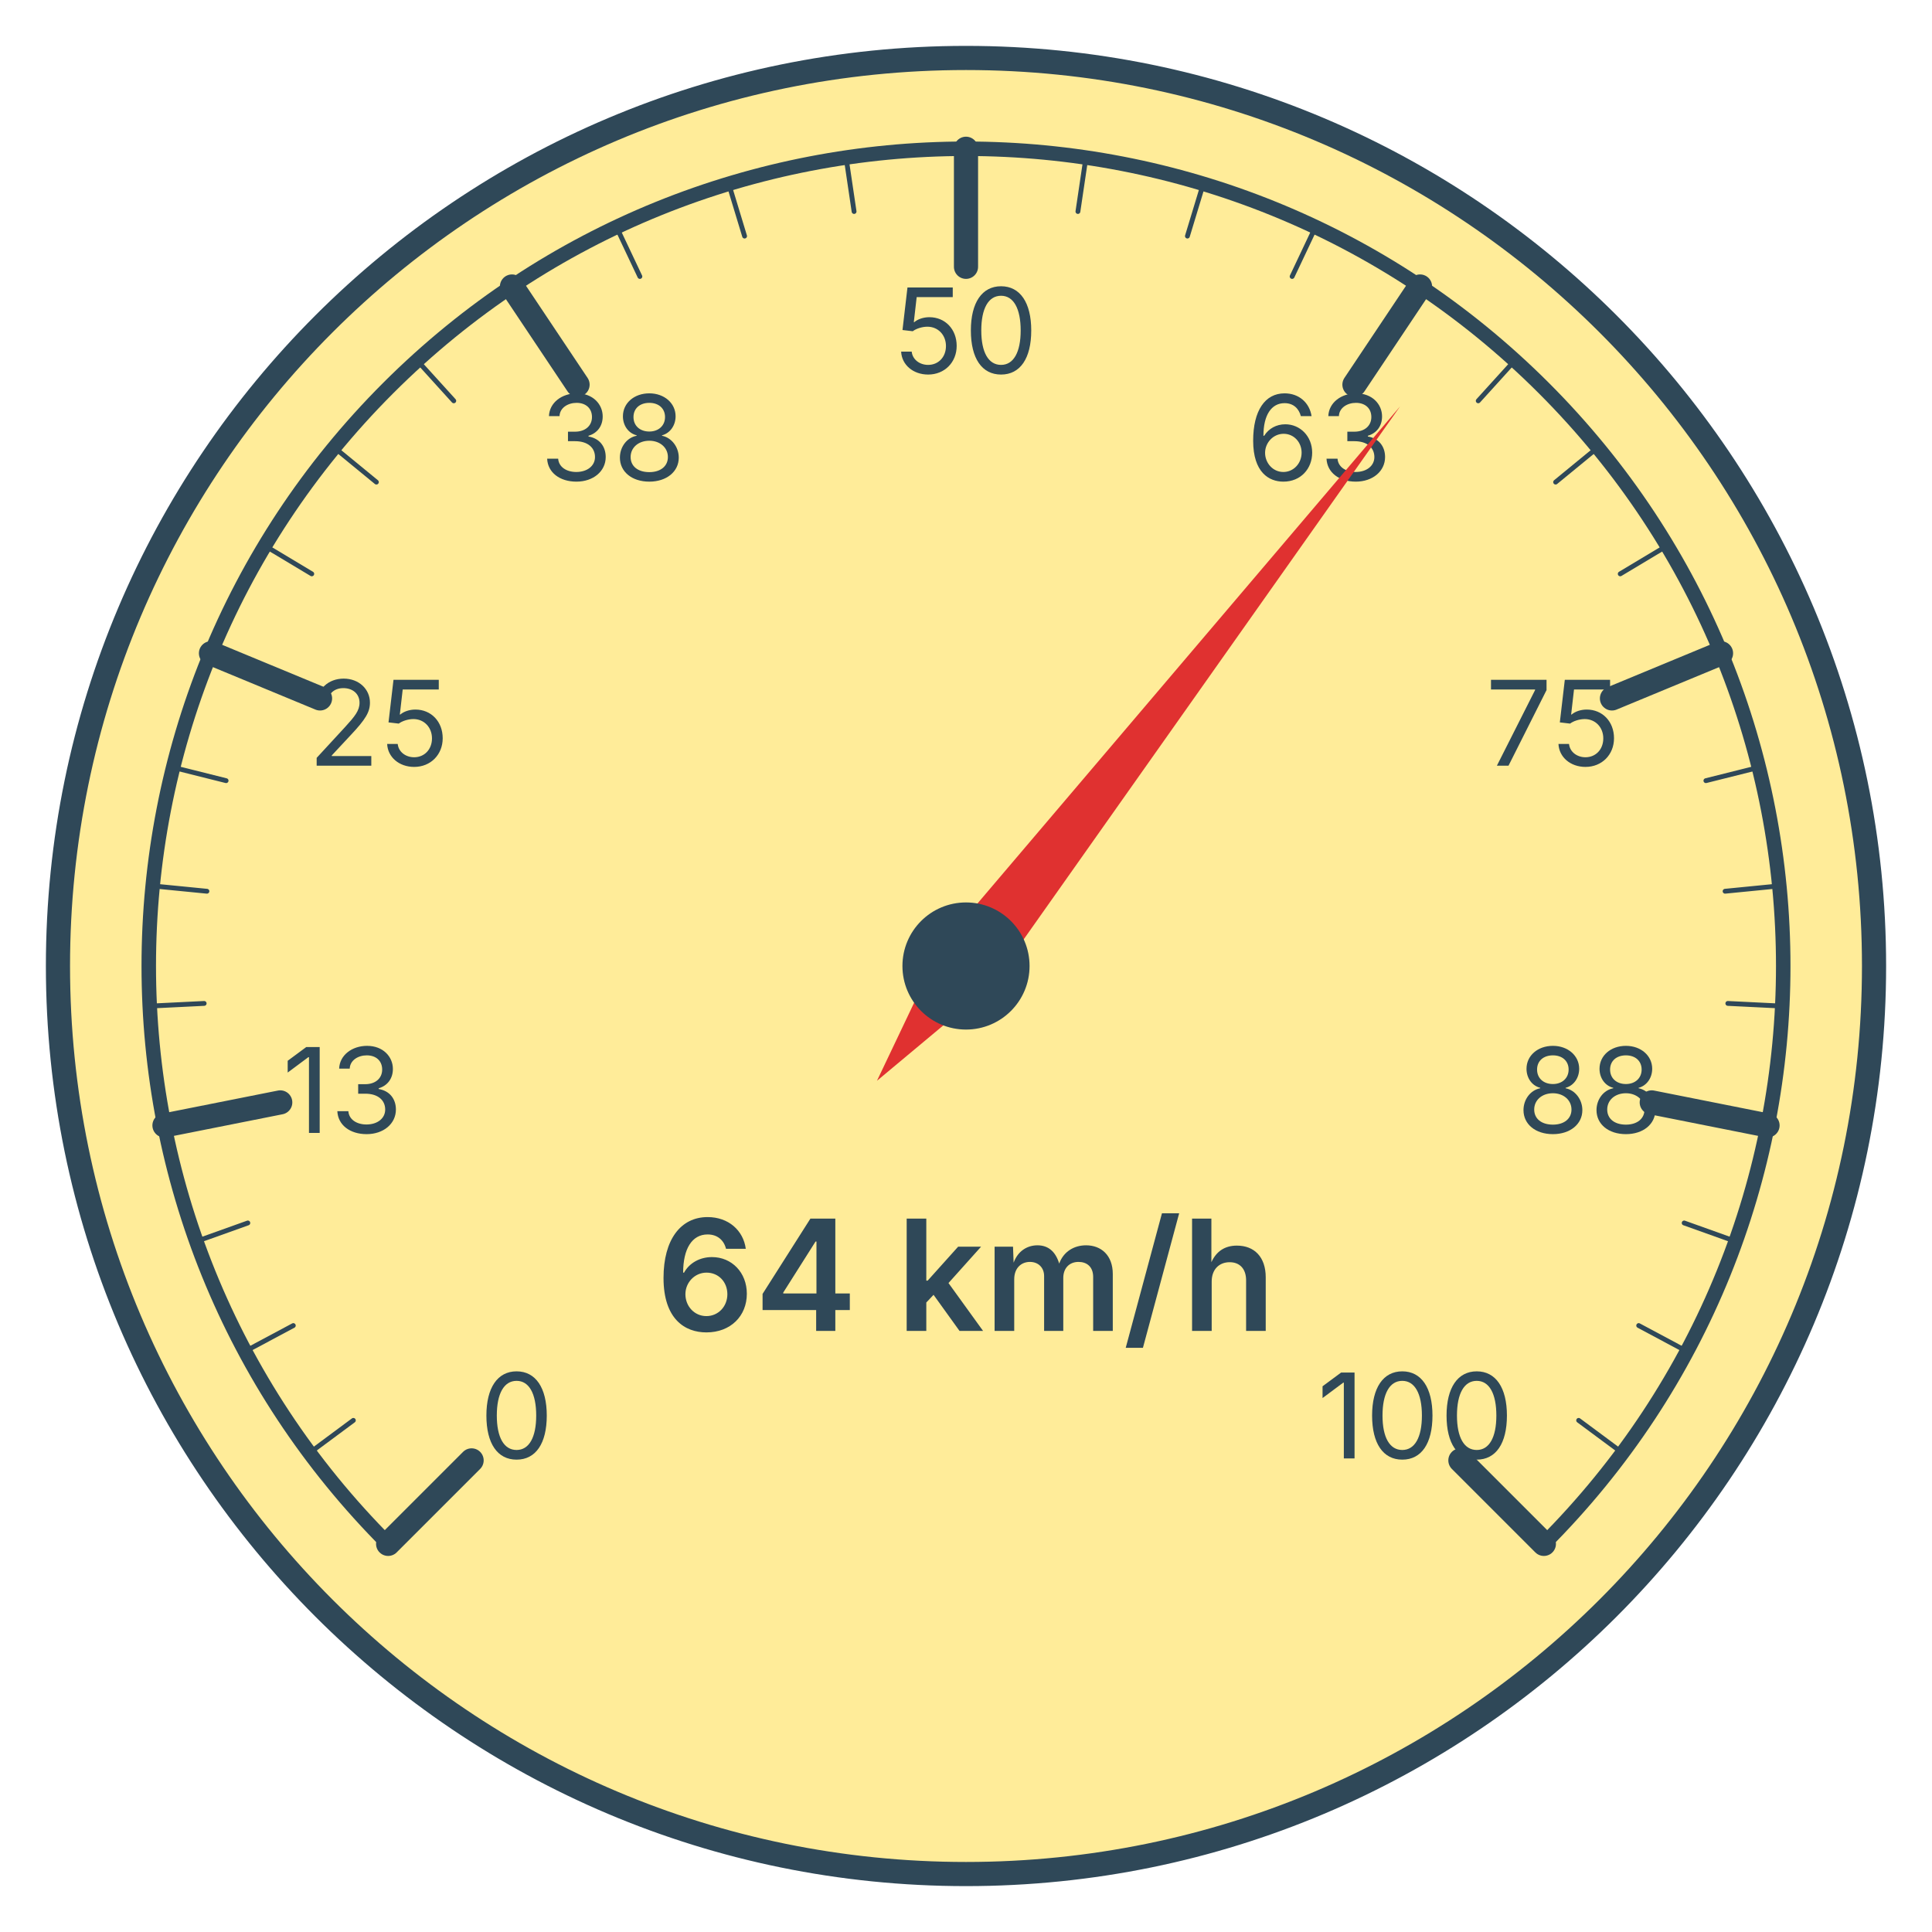
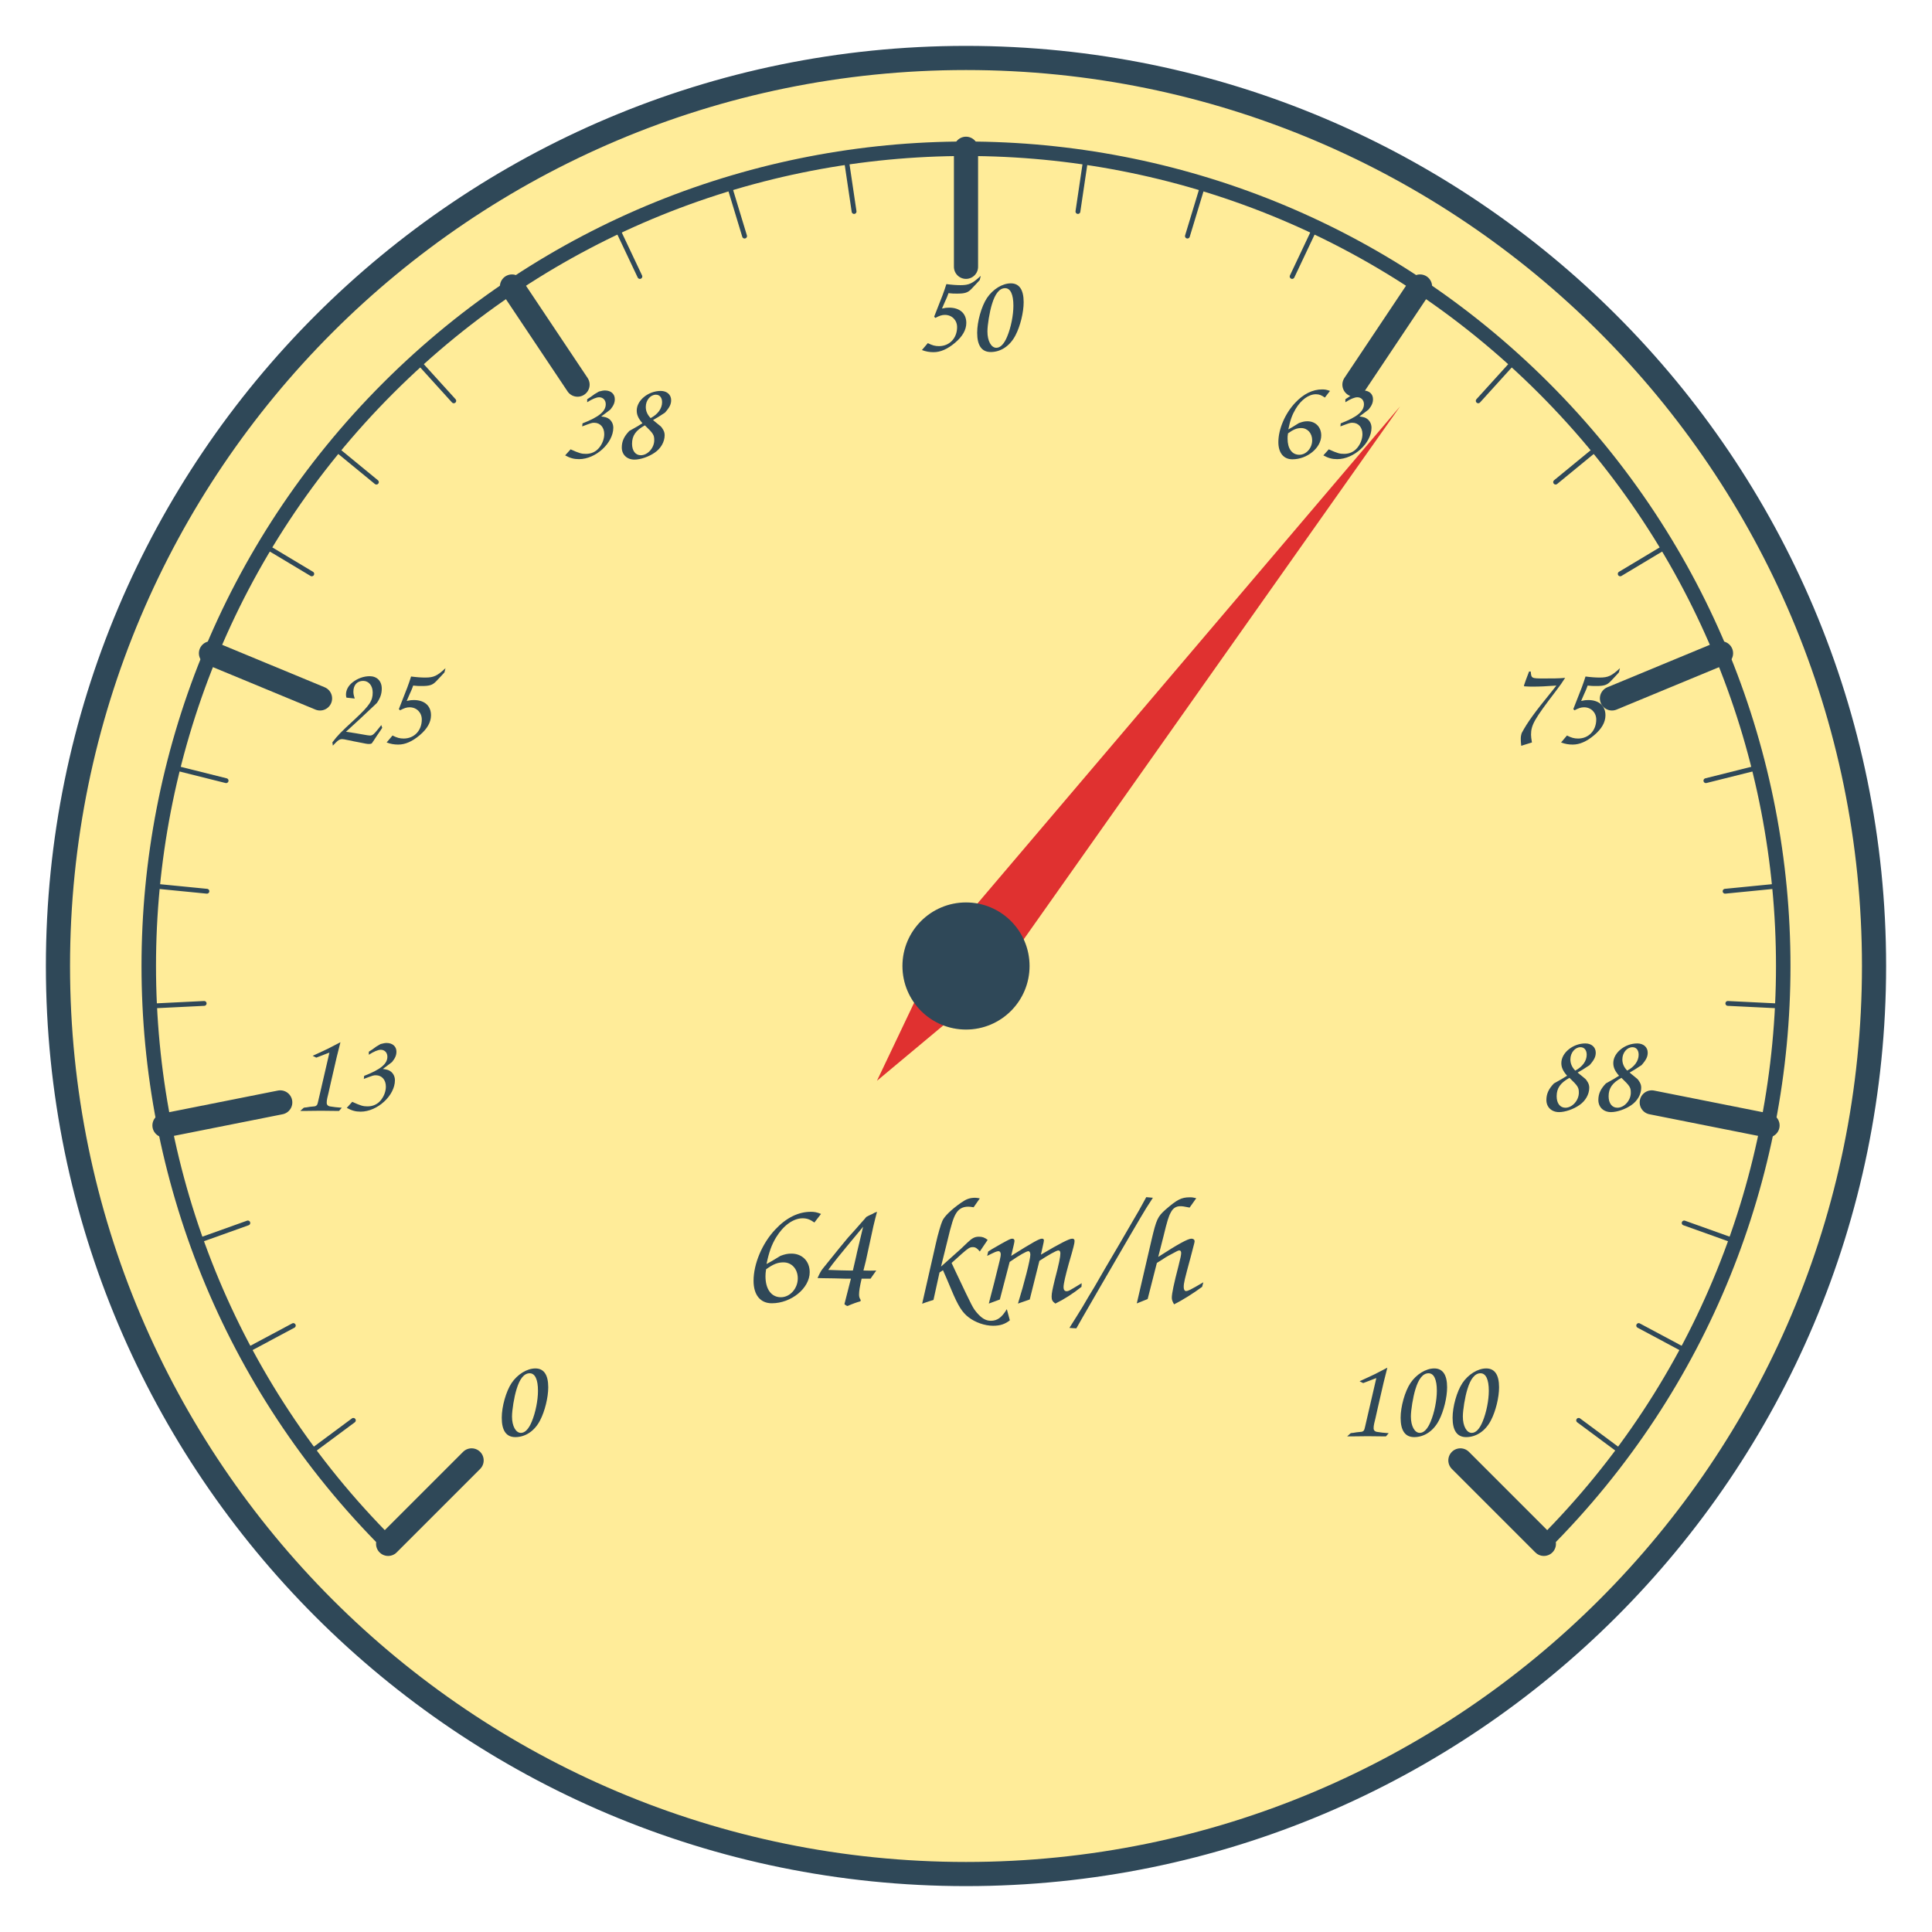
<svg xmlns="http://www.w3.org/2000/svg" width="200" height="200" viewBox="0 0 200 200">
  <g data-block-id="root:root/speedometer:speedometer" data-source-id="speedometer" data-source-type="group" data-source-component="speedometer" data-source-component-id="root">
    <g data-block-id="root:root/speedometer.children[0]:face/dial-face:dial-face" data-source-id="dial-face" data-source-type="group" data-source-component="dial-face" data-source-component-id="face">
      <circle data-block-id="root:root/speedometer.children[0]:face/dial-face.children[0]:face" data-source-id="face" data-source-type="circle" cx="100" cy="100" r="94" fill="#ffec99" stroke="#2f4858" stroke-width="2.5" stroke-linecap="round" />
    </g>
    <path data-block-id="root:root/speedometer.children[1]:scale-arc" data-source-id="scale-arc" data-source-type="arc" d="M 40.179 159.821 A 84.6 84.6 0 1 1 159.821 159.821" fill="none" stroke="#2f4858" stroke-width="1.5" stroke-linecap="round" />
    <g data-block-id="root:root/speedometer.children[2]:minor-ticks/tick-ring:tick-ring" data-source-id="tick-ring" data-source-type="group" data-source-component="tick-ring" data-source-component-id="minor-ticks">
      <line data-block-id="root:root/speedometer.children[2]:minor-ticks/tick-ring.children[0]:tick-0" data-source-id="tick-0" data-source-type="line" x1="44.167" y1="155.833" x2="40.179" y2="159.821" fill="none" stroke="#2f4858" stroke-width="0.5" stroke-linecap="round" />
      <line data-block-id="root:root/speedometer.children[2]:minor-ticks/tick-ring.children[1]:tick-1" data-source-id="tick-1" data-source-type="line" x1="36.579" y1="147.036" x2="32.049" y2="150.396" fill="none" stroke="#2f4858" stroke-width="0.5" stroke-linecap="round" />
      <line data-block-id="root:root/speedometer.children[2]:minor-ticks/tick-ring.children[2]:tick-2" data-source-id="tick-2" data-source-type="line" x1="30.363" y1="137.221" x2="25.389" y2="139.88" fill="none" stroke="#2f4858" stroke-width="0.5" stroke-linecap="round" />
      <line data-block-id="root:root/speedometer.children[2]:minor-ticks/tick-ring.children[3]:tick-3" data-source-id="tick-3" data-source-type="line" x1="25.656" y1="126.601" x2="20.345" y2="128.501" fill="none" stroke="#2f4858" stroke-width="0.5" stroke-linecap="round" />
      <line data-block-id="root:root/speedometer.children[2]:minor-ticks/tick-ring.children[4]:tick-4" data-source-id="tick-4" data-source-type="line" x1="22.557" y1="115.404" x2="17.026" y2="116.505" fill="none" stroke="#2f4858" stroke-width="0.5" stroke-linecap="round" />
      <line data-block-id="root:root/speedometer.children[2]:minor-ticks/tick-ring.children[5]:tick-5" data-source-id="tick-5" data-source-type="line" x1="21.135" y1="103.874" x2="15.502" y2="104.151" fill="none" stroke="#2f4858" stroke-width="0.5" stroke-linecap="round" />
      <line data-block-id="root:root/speedometer.children[2]:minor-ticks/tick-ring.children[6]:tick-6" data-source-id="tick-6" data-source-type="line" x1="21.42" y1="92.261" x2="15.807" y2="91.708" fill="none" stroke="#2f4858" stroke-width="0.5" stroke-linecap="round" />
      <line data-block-id="root:root/speedometer.children[2]:minor-ticks/tick-ring.children[7]:tick-7" data-source-id="tick-7" data-source-type="line" x1="23.406" y1="80.814" x2="17.935" y2="79.444" fill="none" stroke="#2f4858" stroke-width="0.5" stroke-linecap="round" />
      <line data-block-id="root:root/speedometer.children[2]:minor-ticks/tick-ring.children[8]:tick-8" data-source-id="tick-8" data-source-type="line" x1="27.05" y1="69.783" x2="21.84" y2="67.625" fill="none" stroke="#2f4858" stroke-width="0.5" stroke-linecap="round" />
      <line data-block-id="root:root/speedometer.children[2]:minor-ticks/tick-ring.children[9]:tick-9" data-source-id="tick-9" data-source-type="line" x1="32.274" y1="59.406" x2="27.436" y2="56.507" fill="none" stroke="#2f4858" stroke-width="0.5" stroke-linecap="round" />
      <line data-block-id="root:root/speedometer.children[2]:minor-ticks/tick-ring.children[10]:tick-10" data-source-id="tick-10" data-source-type="line" x1="38.963" y1="49.908" x2="34.603" y2="46.33" fill="none" stroke="#2f4858" stroke-width="0.5" stroke-linecap="round" />
      <line data-block-id="root:root/speedometer.children[2]:minor-ticks/tick-ring.children[11]:tick-11" data-source-id="tick-11" data-source-type="line" x1="46.974" y1="41.494" x2="43.186" y2="37.316" fill="none" stroke="#2f4858" stroke-width="0.5" stroke-linecap="round" />
      <line data-block-id="root:root/speedometer.children[2]:minor-ticks/tick-ring.children[12]:tick-12" data-source-id="tick-12" data-source-type="line" x1="56.132" y1="34.347" x2="52.999" y2="29.658" fill="none" stroke="#2f4858" stroke-width="0.5" stroke-linecap="round" />
      <line data-block-id="root:root/speedometer.children[2]:minor-ticks/tick-ring.children[13]:tick-13" data-source-id="tick-13" data-source-type="line" x1="66.24" y1="28.621" x2="63.829" y2="23.523" fill="none" stroke="#2f4858" stroke-width="0.5" stroke-linecap="round" />
      <line data-block-id="root:root/speedometer.children[2]:minor-ticks/tick-ring.children[14]:tick-14" data-source-id="tick-14" data-source-type="line" x1="77.079" y1="24.44" x2="75.442" y2="19.043" fill="none" stroke="#2f4858" stroke-width="0.5" stroke-linecap="round" />
      <line data-block-id="root:root/speedometer.children[2]:minor-ticks/tick-ring.children[15]:tick-15" data-source-id="tick-15" data-source-type="line" x1="88.414" y1="21.895" x2="87.587" y2="16.316" fill="none" stroke="#2f4858" stroke-width="0.5" stroke-linecap="round" />
      <line data-block-id="root:root/speedometer.children[2]:minor-ticks/tick-ring.children[16]:tick-16" data-source-id="tick-16" data-source-type="line" x1="100" y1="21.04" x2="100" y2="15.4" fill="none" stroke="#2f4858" stroke-width="0.5" stroke-linecap="round" />
      <line data-block-id="root:root/speedometer.children[2]:minor-ticks/tick-ring.children[17]:tick-17" data-source-id="tick-17" data-source-type="line" x1="111.586" y1="21.895" x2="112.413" y2="16.316" fill="none" stroke="#2f4858" stroke-width="0.5" stroke-linecap="round" />
      <line data-block-id="root:root/speedometer.children[2]:minor-ticks/tick-ring.children[18]:tick-18" data-source-id="tick-18" data-source-type="line" x1="122.921" y1="24.44" x2="124.558" y2="19.043" fill="none" stroke="#2f4858" stroke-width="0.5" stroke-linecap="round" />
      <line data-block-id="root:root/speedometer.children[2]:minor-ticks/tick-ring.children[19]:tick-19" data-source-id="tick-19" data-source-type="line" x1="133.76" y1="28.621" x2="136.171" y2="23.523" fill="none" stroke="#2f4858" stroke-width="0.5" stroke-linecap="round" />
      <line data-block-id="root:root/speedometer.children[2]:minor-ticks/tick-ring.children[20]:tick-20" data-source-id="tick-20" data-source-type="line" x1="143.868" y1="34.347" x2="147.001" y2="29.658" fill="none" stroke="#2f4858" stroke-width="0.5" stroke-linecap="round" />
      <line data-block-id="root:root/speedometer.children[2]:minor-ticks/tick-ring.children[21]:tick-21" data-source-id="tick-21" data-source-type="line" x1="153.026" y1="41.494" x2="156.814" y2="37.316" fill="none" stroke="#2f4858" stroke-width="0.5" stroke-linecap="round" />
      <line data-block-id="root:root/speedometer.children[2]:minor-ticks/tick-ring.children[22]:tick-22" data-source-id="tick-22" data-source-type="line" x1="161.037" y1="49.908" x2="165.397" y2="46.33" fill="none" stroke="#2f4858" stroke-width="0.5" stroke-linecap="round" />
      <line data-block-id="root:root/speedometer.children[2]:minor-ticks/tick-ring.children[23]:tick-23" data-source-id="tick-23" data-source-type="line" x1="167.726" y1="59.406" x2="172.564" y2="56.507" fill="none" stroke="#2f4858" stroke-width="0.5" stroke-linecap="round" />
      <line data-block-id="root:root/speedometer.children[2]:minor-ticks/tick-ring.children[24]:tick-24" data-source-id="tick-24" data-source-type="line" x1="172.95" y1="69.783" x2="178.16" y2="67.625" fill="none" stroke="#2f4858" stroke-width="0.5" stroke-linecap="round" />
      <line data-block-id="root:root/speedometer.children[2]:minor-ticks/tick-ring.children[25]:tick-25" data-source-id="tick-25" data-source-type="line" x1="176.594" y1="80.814" x2="182.065" y2="79.444" fill="none" stroke="#2f4858" stroke-width="0.5" stroke-linecap="round" />
      <line data-block-id="root:root/speedometer.children[2]:minor-ticks/tick-ring.children[26]:tick-26" data-source-id="tick-26" data-source-type="line" x1="178.58" y1="92.261" x2="184.193" y2="91.708" fill="none" stroke="#2f4858" stroke-width="0.5" stroke-linecap="round" />
      <line data-block-id="root:root/speedometer.children[2]:minor-ticks/tick-ring.children[27]:tick-27" data-source-id="tick-27" data-source-type="line" x1="178.865" y1="103.874" x2="184.498" y2="104.151" fill="none" stroke="#2f4858" stroke-width="0.5" stroke-linecap="round" />
      <line data-block-id="root:root/speedometer.children[2]:minor-ticks/tick-ring.children[28]:tick-28" data-source-id="tick-28" data-source-type="line" x1="177.443" y1="115.404" x2="182.974" y2="116.505" fill="none" stroke="#2f4858" stroke-width="0.5" stroke-linecap="round" />
      <line data-block-id="root:root/speedometer.children[2]:minor-ticks/tick-ring.children[29]:tick-29" data-source-id="tick-29" data-source-type="line" x1="174.344" y1="126.601" x2="179.655" y2="128.501" fill="none" stroke="#2f4858" stroke-width="0.5" stroke-linecap="round" />
      <line data-block-id="root:root/speedometer.children[2]:minor-ticks/tick-ring.children[30]:tick-30" data-source-id="tick-30" data-source-type="line" x1="169.637" y1="137.221" x2="174.611" y2="139.88" fill="none" stroke="#2f4858" stroke-width="0.5" stroke-linecap="round" />
      <line data-block-id="root:root/speedometer.children[2]:minor-ticks/tick-ring.children[31]:tick-31" data-source-id="tick-31" data-source-type="line" x1="163.421" y1="147.036" x2="167.951" y2="150.396" fill="none" stroke="#2f4858" stroke-width="0.5" stroke-linecap="round" />
      <line data-block-id="root:root/speedometer.children[2]:minor-ticks/tick-ring.children[32]:tick-32" data-source-id="tick-32" data-source-type="line" x1="155.833" y1="155.833" x2="159.821" y2="159.821" fill="none" stroke="#2f4858" stroke-width="0.5" stroke-linecap="round" />
    </g>
    <g data-block-id="root:root/speedometer.children[3]:major-ticks/tick-ring:tick-ring" data-source-id="tick-ring" data-source-type="group" data-source-component="tick-ring" data-source-component-id="major-ticks">
      <line data-block-id="root:root/speedometer.children[3]:major-ticks/tick-ring.children[0]:tick-0" data-source-id="tick-0" data-source-type="line" x1="48.82" y1="151.18" x2="40.179" y2="159.821" fill="none" stroke="#2f4858" stroke-width="2.5" stroke-linecap="round" />
      <line data-block-id="root:root/speedometer.children[3]:major-ticks/tick-ring.children[1]:tick-1" data-source-id="tick-1" data-source-type="line" x1="29.011" y1="114.121" x2="17.026" y2="116.505" fill="none" stroke="#2f4858" stroke-width="2.5" stroke-linecap="round" />
      <line data-block-id="root:root/speedometer.children[3]:major-ticks/tick-ring.children[2]:tick-2" data-source-id="tick-2" data-source-type="line" x1="33.13" y1="72.301" x2="21.84" y2="67.625" fill="none" stroke="#2f4858" stroke-width="2.5" stroke-linecap="round" />
      <line data-block-id="root:root/speedometer.children[3]:major-ticks/tick-ring.children[3]:tick-3" data-source-id="tick-3" data-source-type="line" x1="59.788" y1="39.818" x2="52.999" y2="29.658" fill="none" stroke="#2f4858" stroke-width="2.5" stroke-linecap="round" />
      <line data-block-id="root:root/speedometer.children[3]:major-ticks/tick-ring.children[4]:tick-4" data-source-id="tick-4" data-source-type="line" x1="100" y1="27.62" x2="100" y2="15.4" fill="none" stroke="#2f4858" stroke-width="2.5" stroke-linecap="round" />
      <line data-block-id="root:root/speedometer.children[3]:major-ticks/tick-ring.children[5]:tick-5" data-source-id="tick-5" data-source-type="line" x1="140.212" y1="39.818" x2="147.001" y2="29.658" fill="none" stroke="#2f4858" stroke-width="2.5" stroke-linecap="round" />
      <line data-block-id="root:root/speedometer.children[3]:major-ticks/tick-ring.children[6]:tick-6" data-source-id="tick-6" data-source-type="line" x1="166.87" y1="72.301" x2="178.16" y2="67.625" fill="none" stroke="#2f4858" stroke-width="2.5" stroke-linecap="round" />
      <line data-block-id="root:root/speedometer.children[3]:major-ticks/tick-ring.children[7]:tick-7" data-source-id="tick-7" data-source-type="line" x1="170.989" y1="114.121" x2="182.974" y2="116.505" fill="none" stroke="#2f4858" stroke-width="2.5" stroke-linecap="round" />
      <line data-block-id="root:root/speedometer.children[3]:major-ticks/tick-ring.children[8]:tick-8" data-source-id="tick-8" data-source-type="line" x1="151.18" y1="151.18" x2="159.821" y2="159.821" fill="none" stroke="#2f4858" stroke-width="2.5" stroke-linecap="round" />
    </g>
    <g data-block-id="root:root/speedometer.children[4]:scale-labels/label-ring:label-ring" data-source-id="label-ring" data-source-type="group" data-source-component="label-ring" data-source-component-id="scale-labels">
-       <text data-block-id="root:root/speedometer.children[4]:scale-labels/label-ring.children[0]:label-0" data-source-id="label-0" data-source-type="text" x="53.472" y="146.528" font-size="12.22" font-family="Inter, Segoe UI, sans-serif" font-weight="400" text-anchor="middle" dominant-baseline="central" fill="#2f4858" stroke="none" stroke-linecap="round">0</text>
-       <text data-block-id="root:root/speedometer.children[4]:scale-labels/label-ring.children[1]:label-1" data-source-id="label-1" data-source-type="text" x="35.464" y="112.837" font-size="12.22" font-family="Inter, Segoe UI, sans-serif" font-weight="400" text-anchor="middle" dominant-baseline="central" fill="#2f4858" stroke="none" stroke-linecap="round">13</text>
-       <text data-block-id="root:root/speedometer.children[4]:scale-labels/label-ring.children[2]:label-2" data-source-id="label-2" data-source-type="text" x="39.209" y="74.819" font-size="12.22" font-family="Inter, Segoe UI, sans-serif" font-weight="400" text-anchor="middle" dominant-baseline="central" fill="#2f4858" stroke="none" stroke-linecap="round">25</text>
-       <text data-block-id="root:root/speedometer.children[4]:scale-labels/label-ring.children[3]:label-3" data-source-id="label-3" data-source-type="text" x="63.443" y="45.289" font-size="12.22" font-family="Inter, Segoe UI, sans-serif" font-weight="400" text-anchor="middle" dominant-baseline="central" fill="#2f4858" stroke="none" stroke-linecap="round">38</text>
-       <text data-block-id="root:root/speedometer.children[4]:scale-labels/label-ring.children[4]:label-4" data-source-id="label-4" data-source-type="text" x="100" y="34.2" font-size="12.22" font-family="Inter, Segoe UI, sans-serif" font-weight="400" text-anchor="middle" dominant-baseline="central" fill="#2f4858" stroke="none" stroke-linecap="round">50</text>
-       <text data-block-id="root:root/speedometer.children[4]:scale-labels/label-ring.children[5]:label-5" data-source-id="label-5" data-source-type="text" x="136.557" y="45.289" font-size="12.22" font-family="Inter, Segoe UI, sans-serif" font-weight="400" text-anchor="middle" dominant-baseline="central" fill="#2f4858" stroke="none" stroke-linecap="round">63</text>
-       <text data-block-id="root:root/speedometer.children[4]:scale-labels/label-ring.children[6]:label-6" data-source-id="label-6" data-source-type="text" x="160.791" y="74.819" font-size="12.22" font-family="Inter, Segoe UI, sans-serif" font-weight="400" text-anchor="middle" dominant-baseline="central" fill="#2f4858" stroke="none" stroke-linecap="round">75</text>
-       <text data-block-id="root:root/speedometer.children[4]:scale-labels/label-ring.children[7]:label-7" data-source-id="label-7" data-source-type="text" x="164.536" y="112.837" font-size="12.22" font-family="Inter, Segoe UI, sans-serif" font-weight="400" text-anchor="middle" dominant-baseline="central" fill="#2f4858" stroke="none" stroke-linecap="round">88</text>
-       <text data-block-id="root:root/speedometer.children[4]:scale-labels/label-ring.children[8]:label-8" data-source-id="label-8" data-source-type="text" x="146.528" y="146.528" font-size="12.22" font-family="Inter, Segoe UI, sans-serif" font-weight="400" text-anchor="middle" dominant-baseline="central" fill="#2f4858" stroke="none" stroke-linecap="round">100</text>
+       <text data-block-id="root:root/speedometer.children[4]:scale-labels/label-ring.children[0]:label-0" data-source-id="label-0" data-source-type="text" x="53.472" y="146.528" font-size="12.22" font-family="Indie Flower, Katex_Main, cursive" font-weight="400" text-anchor="middle" dominant-baseline="central" fill="#2f4858" stroke="none" stroke-linecap="round">0</text>
+       <text data-block-id="root:root/speedometer.children[4]:scale-labels/label-ring.children[1]:label-1" data-source-id="label-1" data-source-type="text" x="35.464" y="112.837" font-size="12.22" font-family="Indie Flower, Katex_Main, cursive" font-weight="400" text-anchor="middle" dominant-baseline="central" fill="#2f4858" stroke="none" stroke-linecap="round">13</text>
+       <text data-block-id="root:root/speedometer.children[4]:scale-labels/label-ring.children[2]:label-2" data-source-id="label-2" data-source-type="text" x="39.209" y="74.819" font-size="12.22" font-family="Indie Flower, Katex_Main, cursive" font-weight="400" text-anchor="middle" dominant-baseline="central" fill="#2f4858" stroke="none" stroke-linecap="round">25</text>
+       <text data-block-id="root:root/speedometer.children[4]:scale-labels/label-ring.children[3]:label-3" data-source-id="label-3" data-source-type="text" x="63.443" y="45.289" font-size="12.22" font-family="Indie Flower, Katex_Main, cursive" font-weight="400" text-anchor="middle" dominant-baseline="central" fill="#2f4858" stroke="none" stroke-linecap="round">38</text>
+       <text data-block-id="root:root/speedometer.children[4]:scale-labels/label-ring.children[4]:label-4" data-source-id="label-4" data-source-type="text" x="100" y="34.2" font-size="12.22" font-family="Indie Flower, Katex_Main, cursive" font-weight="400" text-anchor="middle" dominant-baseline="central" fill="#2f4858" stroke="none" stroke-linecap="round">50</text>
+       <text data-block-id="root:root/speedometer.children[4]:scale-labels/label-ring.children[5]:label-5" data-source-id="label-5" data-source-type="text" x="136.557" y="45.289" font-size="12.22" font-family="Indie Flower, Katex_Main, cursive" font-weight="400" text-anchor="middle" dominant-baseline="central" fill="#2f4858" stroke="none" stroke-linecap="round">63</text>
+       <text data-block-id="root:root/speedometer.children[4]:scale-labels/label-ring.children[6]:label-6" data-source-id="label-6" data-source-type="text" x="160.791" y="74.819" font-size="12.22" font-family="Indie Flower, Katex_Main, cursive" font-weight="400" text-anchor="middle" dominant-baseline="central" fill="#2f4858" stroke="none" stroke-linecap="round">75</text>
+       <text data-block-id="root:root/speedometer.children[4]:scale-labels/label-ring.children[7]:label-7" data-source-id="label-7" data-source-type="text" x="164.536" y="112.837" font-size="12.22" font-family="Indie Flower, Katex_Main, cursive" font-weight="400" text-anchor="middle" dominant-baseline="central" fill="#2f4858" stroke="none" stroke-linecap="round">88</text>
+       <text data-block-id="root:root/speedometer.children[4]:scale-labels/label-ring.children[8]:label-8" data-source-id="label-8" data-source-type="text" x="146.528" y="146.528" font-size="12.22" font-family="Indie Flower, Katex_Main, cursive" font-weight="400" text-anchor="middle" dominant-baseline="central" fill="#2f4858" stroke="none" stroke-linecap="round">100</text>
    </g>
    <g data-block-id="root:root/speedometer.children[5]:needle/pointer-hand:pointer-hand" data-source-id="pointer-hand" data-source-type="group" data-source-component="pointer-hand" data-source-component-id="needle" transform="rotate(37.8 100 100)">
      <polygon data-block-id="root:root/speedometer.children[5]:needle/pointer-hand.children[0]:hand" data-source-id="hand" data-source-type="polygon" points="100,26.68 103.29,100 100,115.04 96.71,100" fill="#e03130" stroke="none" stroke-linecap="round" />
    </g>
    <circle data-block-id="root:root/speedometer.children[6]:centre-cap" data-source-id="centre-cap" data-source-type="circle" cx="100" cy="100" r="6.58" fill="#2f4858" stroke="none" stroke-linecap="round" />
-     <text data-block-id="root:root/speedometer.children[7]:readout" data-source-id="readout" data-source-type="text" x="100" y="131.96" font-size="15.98" font-family="Inter, Segoe UI, sans-serif" font-weight="600" text-anchor="middle" dominant-baseline="central" fill="#2f4858" stroke="none" stroke-linecap="round">64 km/h</text>
+     <text data-block-id="root:root/speedometer.children[7]:readout" data-source-id="readout" data-source-type="text" x="100" y="131.96" font-size="15.98" font-family="Indie Flower, Katex_Main, cursive" font-weight="600" text-anchor="middle" dominant-baseline="central" fill="#2f4858" stroke="none" stroke-linecap="round">64 km/h</text>
  </g>
</svg>
